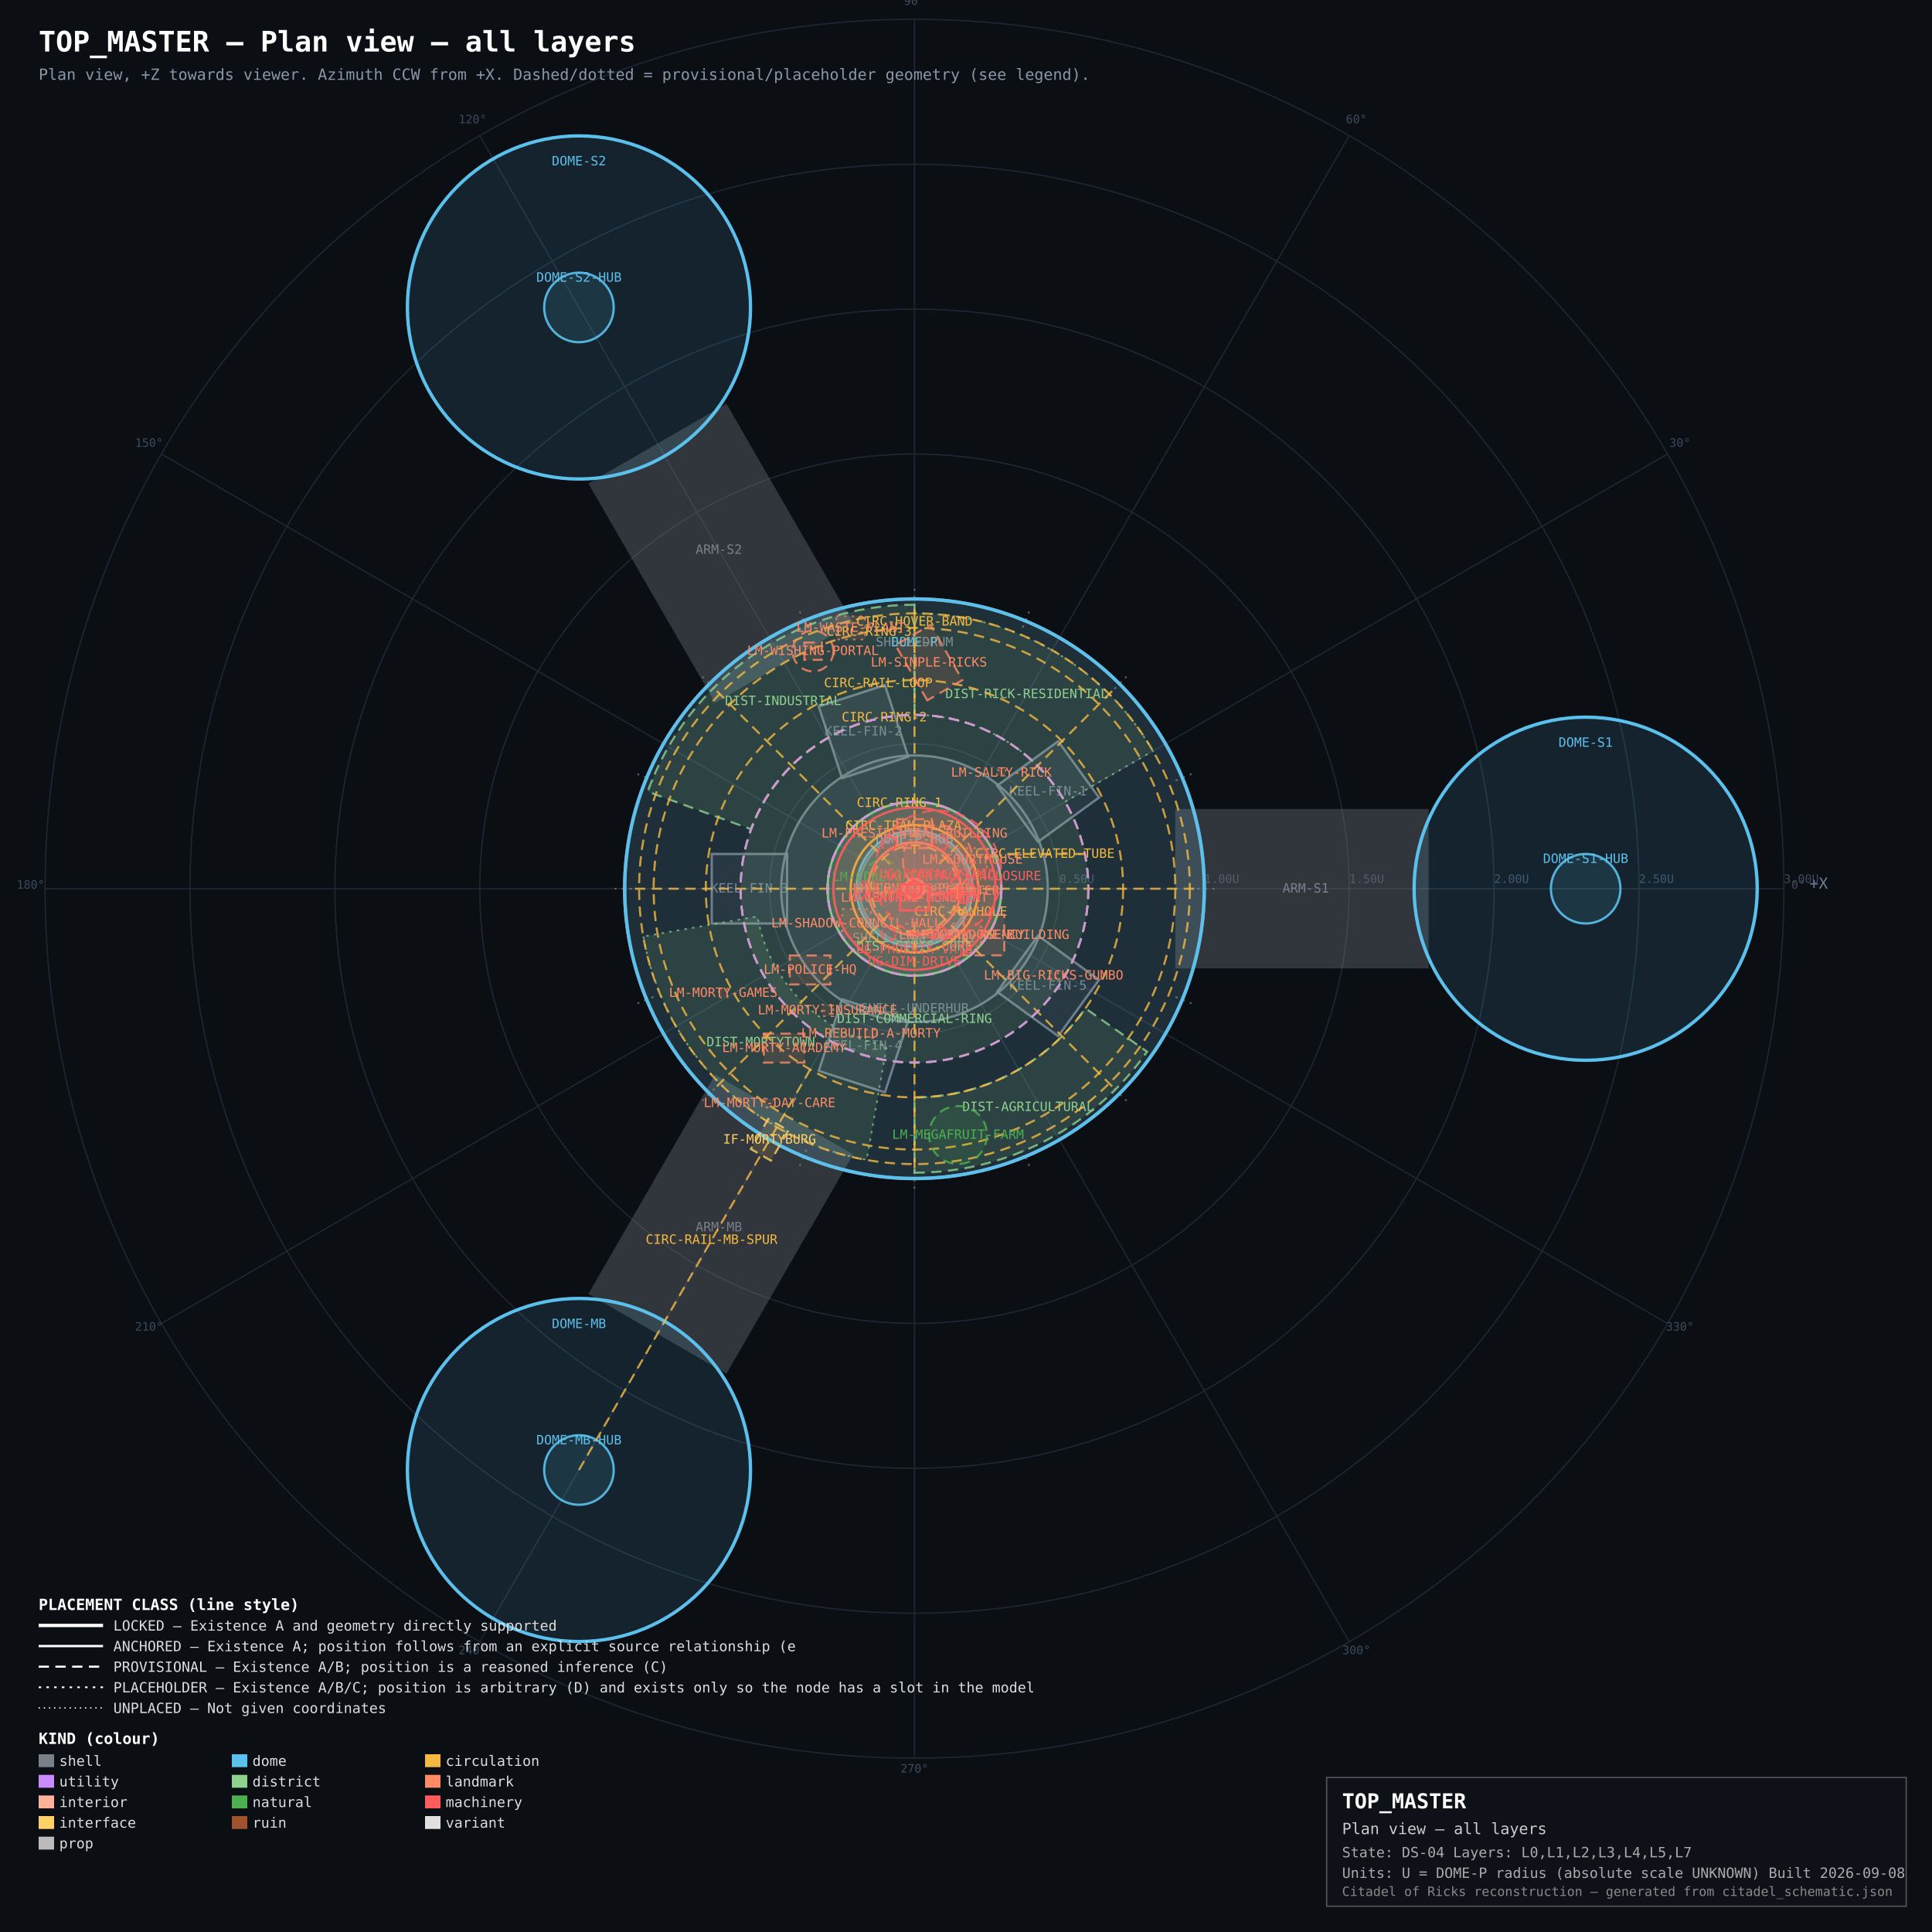
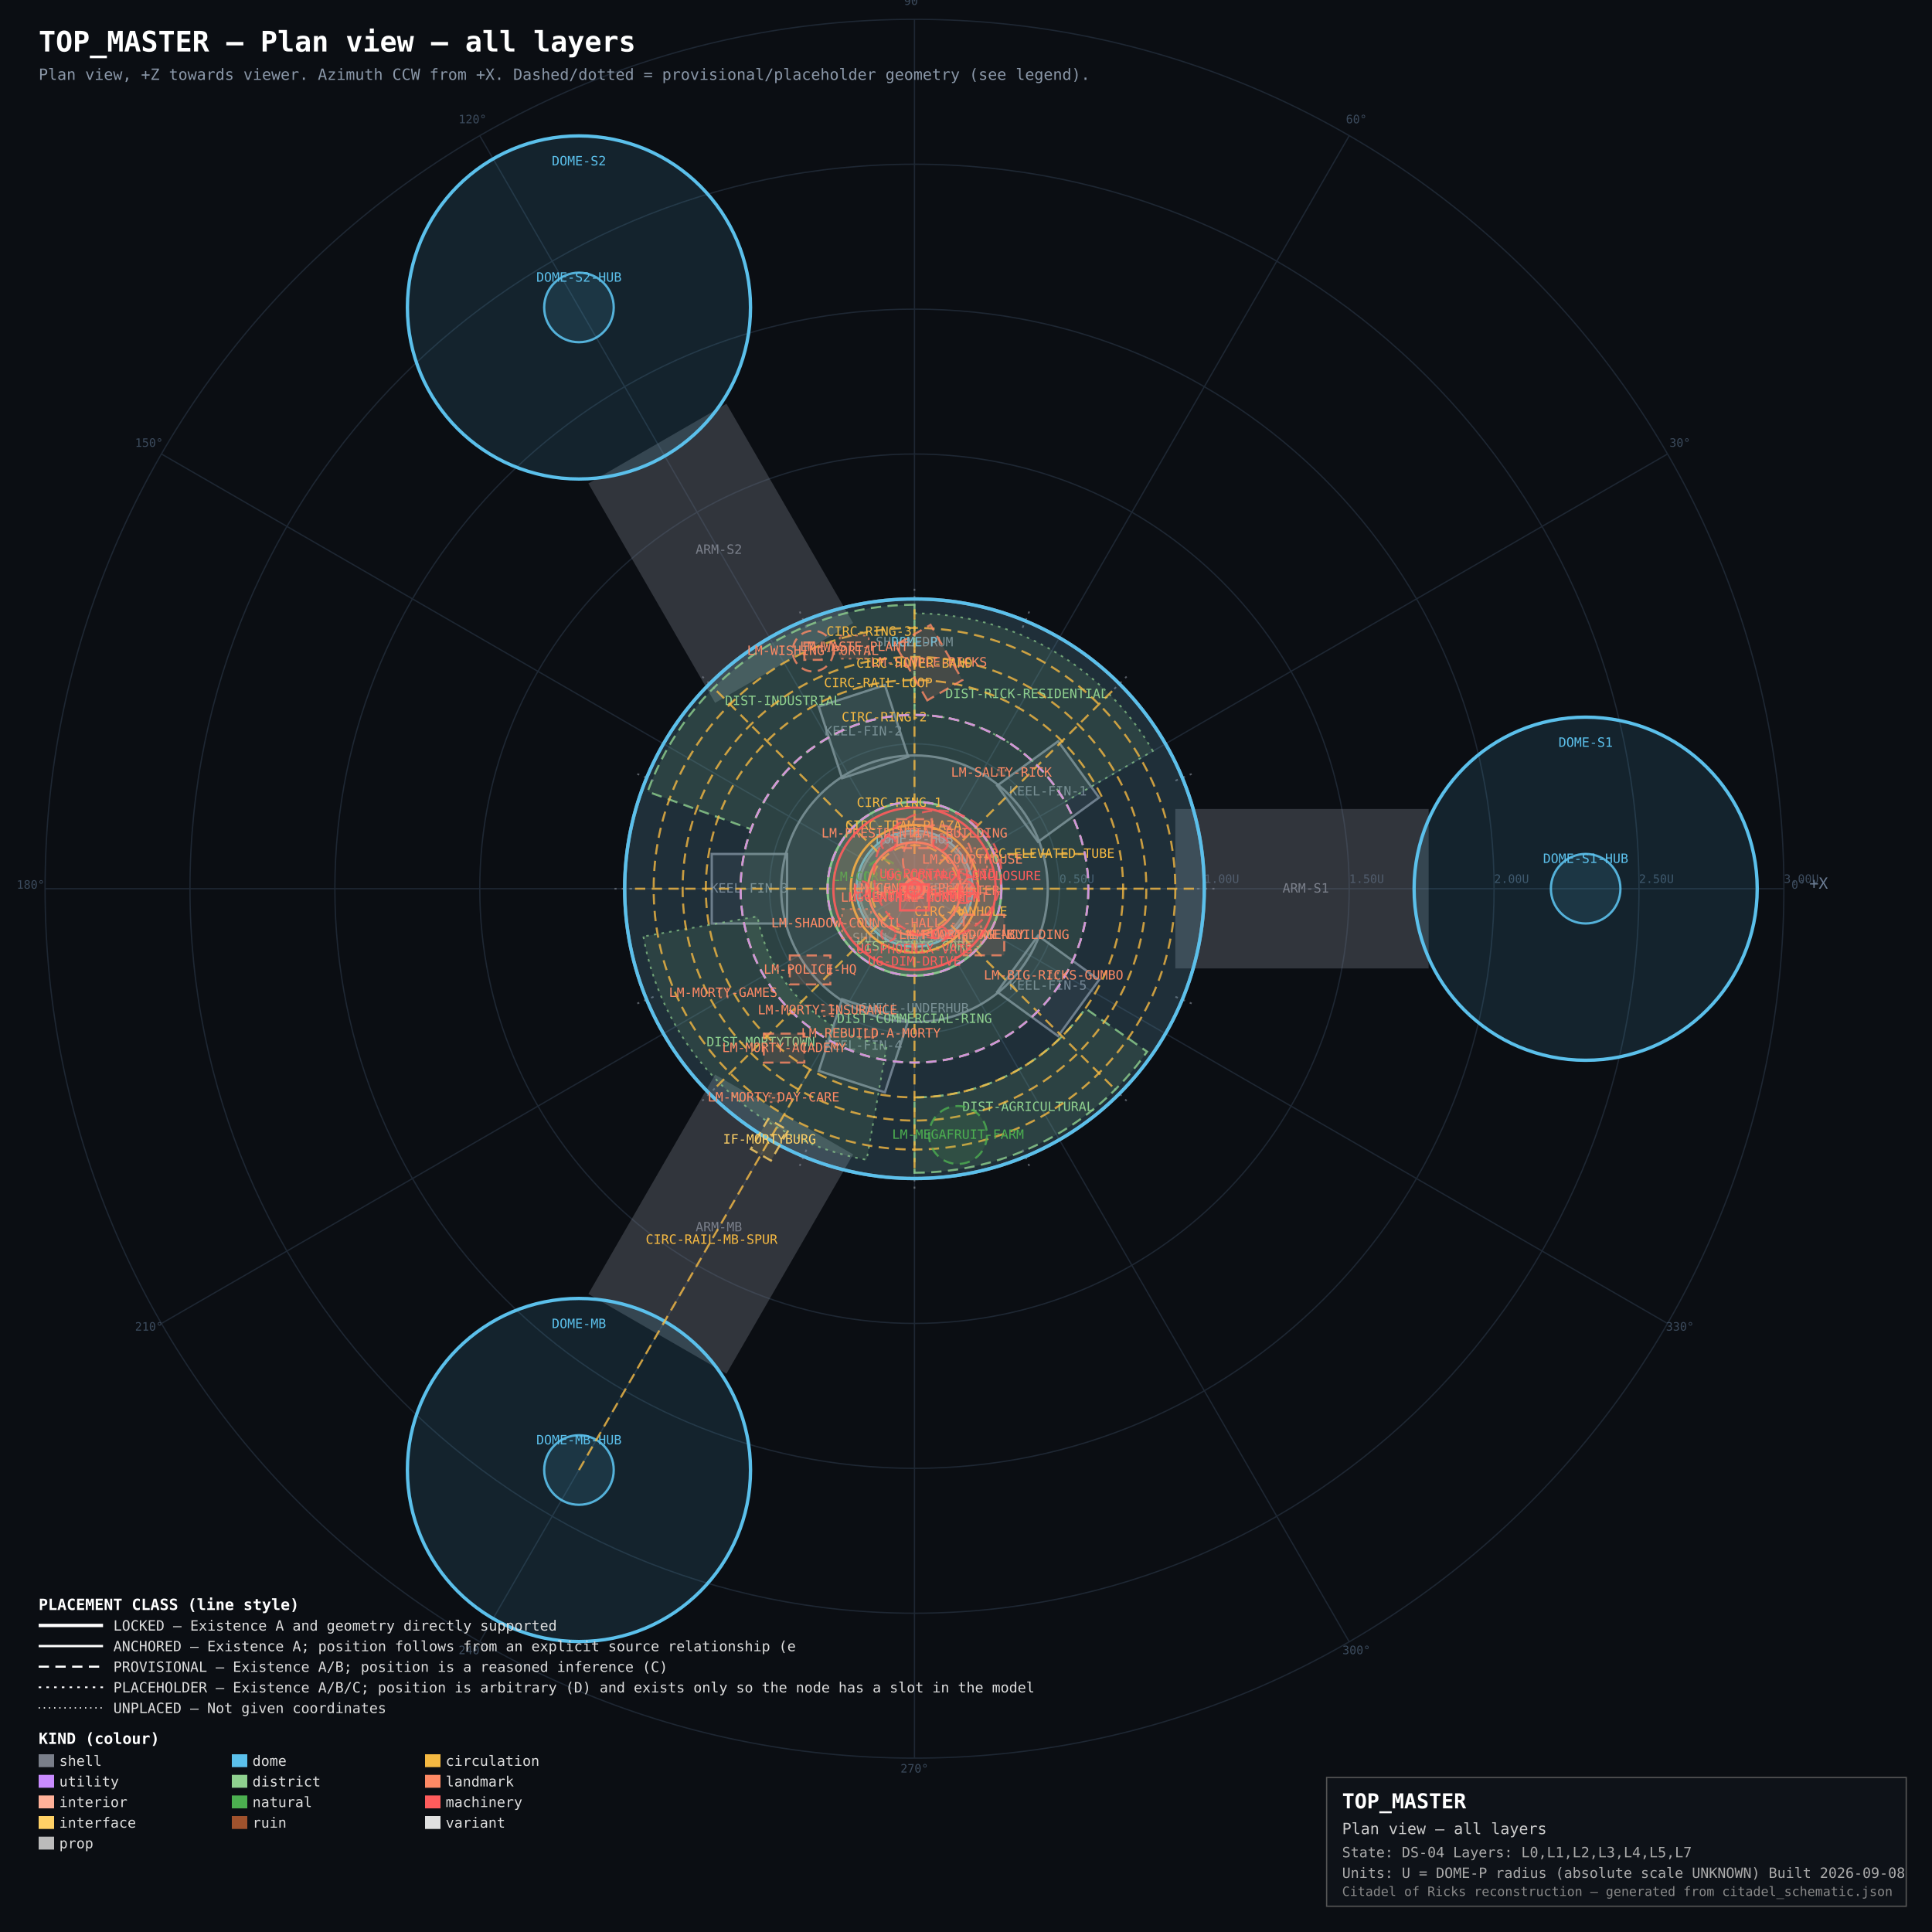
<svg xmlns="http://www.w3.org/2000/svg" width="1500" height="1500" viewBox="0 0 1500 1500" font-family="ui-monospace, Consolas, monospace">
  <rect width="1500" height="1500" fill="#0b0e13" />
  <circle cx="710.0" cy="690.0" r="112.5" stroke="#1e2733" stroke-width="1" fill="none" />
  <text x="822.5" y="685.5" font-size="9" text-anchor="start" fill="#3b4a5c" font-family="ui-monospace, Consolas, monospace">0.50U</text>
  <circle cx="710.0" cy="690.0" r="225.0" stroke="#1e2733" stroke-width="1" fill="none" />
  <text x="935.0" y="685.5" font-size="9" text-anchor="start" fill="#3b4a5c" font-family="ui-monospace, Consolas, monospace">1.00U</text>
  <circle cx="710.0" cy="690.0" r="337.5" stroke="#1e2733" stroke-width="1" fill="none" />
  <text x="1047.5" y="685.5" font-size="9" text-anchor="start" fill="#3b4a5c" font-family="ui-monospace, Consolas, monospace">1.50U</text>
  <circle cx="710.0" cy="690.0" r="450.0" stroke="#1e2733" stroke-width="1" fill="none" />
  <text x="1160.0" y="685.5" font-size="9" text-anchor="start" fill="#3b4a5c" font-family="ui-monospace, Consolas, monospace">2.00U</text>
  <circle cx="710.0" cy="690.0" r="562.5" stroke="#1e2733" stroke-width="1" fill="none" />
  <text x="1272.5" y="685.5" font-size="9" text-anchor="start" fill="#3b4a5c" font-family="ui-monospace, Consolas, monospace">2.50U</text>
  <circle cx="710.0" cy="690.0" r="675.0" stroke="#1e2733" stroke-width="1" fill="none" />
  <text x="1385.0" y="685.5" font-size="9" text-anchor="start" fill="#3b4a5c" font-family="ui-monospace, Consolas, monospace">3.00U</text>
  <line x1="710.0" y1="690.0" x2="1385.0" y2="690.0" stroke="#1e2733" stroke-width="1" />
  <text x="1396.2" y="690.0" font-size="9" text-anchor="middle" fill="#3b4a5c" font-family="ui-monospace, Consolas, monospace">0°</text>
  <line x1="710.0" y1="690.0" x2="1294.6" y2="352.5" stroke="#1e2733" stroke-width="1" />
  <text x="1304.3" y="346.9" font-size="9" text-anchor="middle" fill="#3b4a5c" font-family="ui-monospace, Consolas, monospace">30°</text>
  <line x1="710.0" y1="690.0" x2="1047.5" y2="105.4" stroke="#1e2733" stroke-width="1" />
  <text x="1053.1" y="95.7" font-size="9" text-anchor="middle" fill="#3b4a5c" font-family="ui-monospace, Consolas, monospace">60°</text>
  <line x1="710.0" y1="690.0" x2="710.0" y2="15.0" stroke="#1e2733" stroke-width="1" />
  <text x="710.0" y="3.8" font-size="9" text-anchor="middle" fill="#3b4a5c" font-family="ui-monospace, Consolas, monospace">90°</text>
  <line x1="710.0" y1="690.0" x2="372.5" y2="105.4" stroke="#1e2733" stroke-width="1" />
  <text x="366.9" y="95.7" font-size="9" text-anchor="middle" fill="#3b4a5c" font-family="ui-monospace, Consolas, monospace">120°</text>
  <line x1="710.0" y1="690.0" x2="125.4" y2="352.5" stroke="#1e2733" stroke-width="1" />
  <text x="115.7" y="346.9" font-size="9" text-anchor="middle" fill="#3b4a5c" font-family="ui-monospace, Consolas, monospace">150°</text>
  <line x1="710.0" y1="690.0" x2="35.0" y2="690.0" stroke="#1e2733" stroke-width="1" />
  <text x="23.8" y="690.0" font-size="9" text-anchor="middle" fill="#3b4a5c" font-family="ui-monospace, Consolas, monospace">180°</text>
  <line x1="710.0" y1="690.0" x2="125.4" y2="1027.5" stroke="#1e2733" stroke-width="1" />
  <text x="115.7" y="1033.1" font-size="9" text-anchor="middle" fill="#3b4a5c" font-family="ui-monospace, Consolas, monospace">210°</text>
  <line x1="710.0" y1="690.0" x2="372.5" y2="1274.6" stroke="#1e2733" stroke-width="1" />
  <text x="366.9" y="1284.3" font-size="9" text-anchor="middle" fill="#3b4a5c" font-family="ui-monospace, Consolas, monospace">240°</text>
  <line x1="710.0" y1="690.0" x2="710.0" y2="1365.0" stroke="#1e2733" stroke-width="1" />
  <text x="710.0" y="1376.2" font-size="9" text-anchor="middle" fill="#3b4a5c" font-family="ui-monospace, Consolas, monospace">270°</text>
  <line x1="710.0" y1="690.0" x2="1047.5" y2="1274.6" stroke="#1e2733" stroke-width="1" />
  <text x="1053.1" y="1284.3" font-size="9" text-anchor="middle" fill="#3b4a5c" font-family="ui-monospace, Consolas, monospace">300°</text>
  <line x1="710.0" y1="690.0" x2="1294.6" y2="1027.5" stroke="#1e2733" stroke-width="1" />
  <text x="1304.3" y="1033.1" font-size="9" text-anchor="middle" fill="#3b4a5c" font-family="ui-monospace, Consolas, monospace">330°</text>
  <text x="1412.0" y="690.0" font-size="12" text-anchor="middle" fill="#6b7c93" font-family="ui-monospace, Consolas, monospace">+X</text>
  <text x="710.0" y="-12.0" font-size="12" text-anchor="middle" fill="#6b7c93" font-family="ui-monospace, Consolas, monospace">+Y</text>
  <text x="30" y="40" font-size="22" fill="#fff" font-weight="bold">TOP_MASTER — Plan view — all layers</text>
  <text x="30" y="62" font-size="12" fill="#8a97a8">Plan view, +Z towards viewer. Azimuth CCW from +X. Dashed/dotted = provisional/placeholder geometry (see legend).</text>
  <circle cx="710.0" cy="690.0" r="225.0" stroke="#7a7f8a" stroke-width="2.6" stroke-opacity="1.0" fill="#7a7f8a" fill-opacity="0.12" />
  <text x="710.0" y="501.8" font-size="10" text-anchor="middle" fill="#7a7f8a" font-family="ui-monospace, Consolas, monospace">SHELL-DRUM</text>
  <circle cx="710.0" cy="690.0" r="103.5" stroke="#7a7f8a" stroke-width="1.8" stroke-opacity="0.9" fill="#7a7f8a" fill-opacity="0.12" />
  <text x="710.0" y="786.1" font-size="10" text-anchor="middle" fill="#7a7f8a" font-family="ui-monospace, Consolas, monospace">SHELL-UNDERHUB</text>
  <rect x="784.5" y="587.6" width="58.5" height="54.0" stroke="#7a7f8a" stroke-width="1.8" stroke-opacity="0.9" fill="#7a7f8a" fill-opacity="0.12" transform="rotate(-36.0 813.7 614.6)" />
  <text x="813.7" y="617.6" font-size="10" text-anchor="middle" fill="#7a7f8a" font-family="ui-monospace, Consolas, monospace">KEEL-FIN-1</text>
  <rect x="641.1" y="541.0" width="58.5" height="54.0" stroke="#7a7f8a" stroke-width="1.8" stroke-opacity="0.9" fill="#7a7f8a" fill-opacity="0.12" transform="rotate(-108.0 670.4 568.0)" />
  <text x="670.4" y="571.0" font-size="10" text-anchor="middle" fill="#7a7f8a" font-family="ui-monospace, Consolas, monospace">KEEL-FIN-2</text>
  <rect x="552.5" y="663.0" width="58.5" height="54.0" stroke="#7a7f8a" stroke-width="1.8" stroke-opacity="0.9" fill="#7a7f8a" fill-opacity="0.12" transform="rotate(-180.0 581.8 690.0)" />
  <text x="581.8" y="693.0" font-size="10" text-anchor="middle" fill="#7a7f8a" font-family="ui-monospace, Consolas, monospace">KEEL-FIN-3</text>
  <rect x="641.1" y="785.0" width="58.5" height="54.0" stroke="#7a7f8a" stroke-width="1.8" stroke-opacity="0.9" fill="#7a7f8a" fill-opacity="0.12" transform="rotate(-252.0 670.4 812.0)" />
  <text x="670.4" y="815.0" font-size="10" text-anchor="middle" fill="#7a7f8a" font-family="ui-monospace, Consolas, monospace">KEEL-FIN-4</text>
  <rect x="784.5" y="738.4" width="58.5" height="54.0" stroke="#7a7f8a" stroke-width="1.8" stroke-opacity="0.9" fill="#7a7f8a" fill-opacity="0.12" transform="rotate(-324.0 813.7 765.4)" />
  <text x="813.7" y="768.4" font-size="10" text-anchor="middle" fill="#7a7f8a" font-family="ui-monospace, Consolas, monospace">KEEL-FIN-5</text>
  <circle cx="710.0" cy="690.0" r="42.8" stroke="#7a7f8a" stroke-width="1.8" stroke-opacity="0.9" fill="#7a7f8a" fill-opacity="0.12" />
  <text x="710.0" y="731.5" font-size="10" text-anchor="middle" fill="#7a7f8a" font-family="ui-monospace, Consolas, monospace">SHELL-LOWER-BODY</text>
  <line x1="929.3" y1="690.0" x2="942.9" y2="690.0" stroke="#7a7f8a" stroke-width="1.3" stroke-opacity="0.7" stroke-dasharray="2,4" fill="none" />
  <line x1="912.6" y1="606.1" x2="925.2" y2="600.9" stroke="#7a7f8a" stroke-width="1.3" stroke-opacity="0.7" stroke-dasharray="2,4" fill="none" />
  <line x1="865.1" y1="534.9" x2="874.7" y2="525.3" stroke="#7a7f8a" stroke-width="1.3" stroke-opacity="0.7" stroke-dasharray="2,4" fill="none" />
  <line x1="793.9" y1="487.4" x2="799.1" y2="474.8" stroke="#7a7f8a" stroke-width="1.3" stroke-opacity="0.7" stroke-dasharray="2,4" fill="none" />
  <line x1="710.0" y1="470.7" x2="710.0" y2="457.1" stroke="#7a7f8a" stroke-width="1.3" stroke-opacity="0.7" stroke-dasharray="2,4" fill="none" />
  <line x1="626.1" y1="487.4" x2="620.9" y2="474.8" stroke="#7a7f8a" stroke-width="1.3" stroke-opacity="0.7" stroke-dasharray="2,4" fill="none" />
  <line x1="554.9" y1="534.9" x2="545.3" y2="525.3" stroke="#7a7f8a" stroke-width="1.3" stroke-opacity="0.7" stroke-dasharray="2,4" fill="none" />
  <line x1="507.4" y1="606.1" x2="494.8" y2="600.9" stroke="#7a7f8a" stroke-width="1.3" stroke-opacity="0.7" stroke-dasharray="2,4" fill="none" />
  <line x1="490.7" y1="690.0" x2="477.1" y2="690.0" stroke="#7a7f8a" stroke-width="1.3" stroke-opacity="0.7" stroke-dasharray="2,4" fill="none" />
  <line x1="507.4" y1="773.9" x2="494.8" y2="779.1" stroke="#7a7f8a" stroke-width="1.3" stroke-opacity="0.7" stroke-dasharray="2,4" fill="none" />
  <line x1="554.9" y1="845.1" x2="545.3" y2="854.7" stroke="#7a7f8a" stroke-width="1.3" stroke-opacity="0.7" stroke-dasharray="2,4" fill="none" />
  <line x1="626.1" y1="892.6" x2="620.9" y2="905.2" stroke="#7a7f8a" stroke-width="1.3" stroke-opacity="0.7" stroke-dasharray="2,4" fill="none" />
  <line x1="710.0" y1="909.3" x2="710.0" y2="922.9" stroke="#7a7f8a" stroke-width="1.3" stroke-opacity="0.7" stroke-dasharray="2,4" fill="none" />
  <line x1="793.9" y1="892.6" x2="799.1" y2="905.2" stroke="#7a7f8a" stroke-width="1.3" stroke-opacity="0.7" stroke-dasharray="2,4" fill="none" />
  <line x1="865.1" y1="845.1" x2="874.7" y2="854.7" stroke="#7a7f8a" stroke-width="1.3" stroke-opacity="0.7" stroke-dasharray="2,4" fill="none" />
  <line x1="912.6" y1="773.9" x2="925.2" y2="779.1" stroke="#7a7f8a" stroke-width="1.3" stroke-opacity="0.7" stroke-dasharray="2,4" fill="none" />
  <circle cx="710.0" cy="690.0" r="6.8" stroke="#7a7f8a" stroke-width="1.8" stroke-opacity="0.9" fill="#7a7f8a" fill-opacity="0.12" />
  <circle cx="710.0" cy="690.0" r="4.5" stroke="#7a7f8a" stroke-width="1.8" stroke-opacity="0.9" fill="none" />
  <text x="710.0" y="693.0" font-size="10" text-anchor="middle" fill="#7a7f8a" font-family="ui-monospace, Consolas, monospace">SHELL-UNDERSIDE</text>
  <polyline points="912.5,690.0 1013.8,690.0 1109.2,690.0" stroke="#7a7f8a" stroke-width="123.8" stroke-linecap="butt" stroke-opacity="0.35" data-x="1.0" fill="none" />
  <text x="1013.8" y="693.0" font-size="10" text-anchor="middle" fill="#7a7f8a" font-family="ui-monospace, Consolas, monospace">ARM-S1</text>
  <polyline points="608.8,514.7 558.1,427.0 510.4,344.4" stroke="#7a7f8a" stroke-width="123.8" stroke-linecap="butt" stroke-opacity="0.35" data-x="1.0" fill="none" />
  <text x="558.1" y="430.0" font-size="10" text-anchor="middle" fill="#7a7f8a" font-family="ui-monospace, Consolas, monospace">ARM-S2</text>
  <polyline points="608.8,865.3 558.1,953.0 510.4,1035.6" stroke="#7a7f8a" stroke-width="123.8" stroke-linecap="butt" stroke-opacity="0.35" data-x="1.0" fill="none" />
  <text x="558.1" y="956.0" font-size="10" text-anchor="middle" fill="#7a7f8a" font-family="ui-monospace, Consolas, monospace">ARM-MB</text>
  <circle cx="710.0" cy="690.0" r="225.0" stroke="#5bc0eb" stroke-width="2.6" stroke-opacity="1.0" fill="#5bc0eb" fill-opacity="0.12" />
  <text x="710.0" y="501.8" font-size="10" text-anchor="middle" fill="#5bc0eb" font-family="ui-monospace, Consolas, monospace">DOME-P</text>
  <circle cx="1231.1" cy="690.0" r="133.2" stroke="#5bc0eb" stroke-width="2.6" stroke-opacity="1.0" fill="#5bc0eb" fill-opacity="0.12" />
  <text x="1231.1" y="579.8" font-size="10" text-anchor="middle" fill="#5bc0eb" font-family="ui-monospace, Consolas, monospace">DOME-S1</text>
  <circle cx="449.5" cy="238.7" r="133.2" stroke="#5bc0eb" stroke-width="2.6" stroke-opacity="1.0" fill="#5bc0eb" fill-opacity="0.12" />
  <text x="449.5" y="128.4" font-size="10" text-anchor="middle" fill="#5bc0eb" font-family="ui-monospace, Consolas, monospace">DOME-S2</text>
  <circle cx="449.5" cy="1141.3" r="133.2" stroke="#5bc0eb" stroke-width="2.6" stroke-opacity="1.0" fill="#5bc0eb" fill-opacity="0.12" />
  <text x="449.5" y="1031.1" font-size="10" text-anchor="middle" fill="#5bc0eb" font-family="ui-monospace, Consolas, monospace">DOME-MB</text>
  <circle cx="710.0" cy="690.0" r="45.0" stroke="#5bc0eb" stroke-width="1.8" stroke-opacity="0.9" fill="#5bc0eb" fill-opacity="0.12" />
  <text x="710.0" y="654.8" font-size="10" text-anchor="middle" fill="#5bc0eb" font-family="ui-monospace, Consolas, monospace">DOME-P-HUB</text>
  <circle cx="1231.1" cy="690.0" r="27.0" stroke="#5bc0eb" stroke-width="1.8" stroke-opacity="0.9" fill="#5bc0eb" fill-opacity="0.12" />
  <text x="1231.1" y="670.0" font-size="10" text-anchor="middle" fill="#5bc0eb" font-family="ui-monospace, Consolas, monospace">DOME-S1-HUB</text>
  <circle cx="449.5" cy="238.7" r="27.0" stroke="#5bc0eb" stroke-width="1.8" stroke-opacity="0.9" fill="#5bc0eb" fill-opacity="0.12" />
  <text x="449.5" y="218.7" font-size="10" text-anchor="middle" fill="#5bc0eb" font-family="ui-monospace, Consolas, monospace">DOME-S2-HUB</text>
  <circle cx="449.5" cy="1141.3" r="27.0" stroke="#5bc0eb" stroke-width="1.8" stroke-opacity="0.9" fill="#5bc0eb" fill-opacity="0.12" />
  <text x="449.5" y="1121.4" font-size="10" text-anchor="middle" fill="#5bc0eb" font-family="ui-monospace, Consolas, monospace">DOME-MB-HUB</text>
  <circle cx="710.0" cy="690.0" r="67.5" stroke="#8fd18f" stroke-width="1.8" stroke-opacity="0.9" fill="#8fd18f" fill-opacity="0.12" />
  <text x="710.0" y="738.0" font-size="10" text-anchor="middle" fill="#8fd18f" font-family="ui-monospace, Consolas, monospace">DIST-CIVIC-CORE</text>
  <circle cx="710.0" cy="690.0" r="135.0" stroke="#8fd18f" stroke-width="1.6" stroke-opacity="0.8" stroke-dasharray="8,5" fill="#8fd18f" fill-opacity="0.12" />
  <circle cx="710.0" cy="690.0" r="67.5" stroke="#8fd18f" stroke-width="1.6" stroke-opacity="0.8" stroke-dasharray="8,5" fill="#8fd18f" fill-opacity="0.12" />
  <text x="710.0" y="794.2" font-size="10" text-anchor="middle" fill="#8fd18f" font-family="ui-monospace, Consolas, monospace">DIST-COMMERCIAL-RING</text>
  <path d="M 895.1,583.1 A 213.8 213.8 0 0 0 710.0,476.2 L 710.0,555.0 A 135.0 135.0 0 0 1 826.9,622.5 Z" stroke="#8fd18f" stroke-width="1.3" stroke-opacity="0.7" stroke-dasharray="2,4" fill="#8fd18f" fill-opacity="0.12" />
  <text x="797.2" y="542.0" font-size="10" text-anchor="middle" fill="#8fd18f" font-family="ui-monospace, Consolas, monospace">DIST-RICK-RESIDENTIAL</text>
  <path d="M 710.0,469.5 A 220.5 220.5 0 0 0 502.8,614.6 L 583.1,643.8 A 135.0 135.0 0 0 1 710.0,555.0 Z" stroke="#8fd18f" stroke-width="1.6" stroke-opacity="0.8" stroke-dasharray="8,5" fill="#8fd18f" fill-opacity="0.12" />
  <text x="608.0" y="547.4" font-size="10" text-anchor="middle" fill="#8fd18f" font-family="ui-monospace, Consolas, monospace">DIST-INDUSTRIAL</text>
  <path d="M 499.5,727.1 A 213.8 213.8 0 0 0 672.9,900.5 L 688.5,811.9 A 123.8 123.8 0 0 1 588.1,711.5 Z" stroke="#8fd18f" stroke-width="1.3" stroke-opacity="0.7" stroke-dasharray="2,4" fill="#8fd18f" fill-opacity="0.12" />
  <text x="590.7" y="812.3" font-size="10" text-anchor="middle" fill="#8fd18f" font-family="ui-monospace, Consolas, monospace">DIST-MORTYTOWN</text>
  <path d="M 710.0,910.5 A 220.5 220.5 0 0 0 890.6,816.5 L 842.7,782.9 A 162.0 162.0 0 0 1 710.0,852.0 Z" stroke="#8fd18f" stroke-width="1.6" stroke-opacity="0.8" stroke-dasharray="8,5" fill="#8fd18f" fill-opacity="0.12" />
  <text x="798.3" y="862.6" font-size="10" text-anchor="middle" fill="#8fd18f" font-family="ui-monospace, Consolas, monospace">DIST-AGRICULTURAL</text>
  <circle cx="710.0" cy="690.0" r="67.5" stroke="#f5b942" stroke-width="1.6" stroke-opacity="0.8" stroke-dasharray="8,5" fill="none" />
  <text x="698.3" y="626.5" font-size="10" text-anchor="middle" fill="#f5b942" font-family="ui-monospace, Consolas, monospace">CIRC-RING-1</text>
  <circle cx="710.0" cy="690.0" r="135.0" stroke="#f5b942" stroke-width="1.6" stroke-opacity="0.8" stroke-dasharray="8,5" fill="none" />
  <text x="686.6" y="560.1" font-size="10" text-anchor="middle" fill="#f5b942" font-family="ui-monospace, Consolas, monospace">CIRC-RING-2</text>
  <circle cx="710.0" cy="690.0" r="202.5" stroke="#f5b942" stroke-width="1.6" stroke-opacity="0.8" stroke-dasharray="8,5" fill="none" />
  <text x="674.8" y="493.6" font-size="10" text-anchor="middle" fill="#f5b942" font-family="ui-monospace, Consolas, monospace">CIRC-RING-3</text>
  <line x1="737.0" y1="690.0" x2="930.5" y2="690.0" stroke="#f5b942" stroke-width="1.6" stroke-opacity="0.8" stroke-dasharray="8,5" fill="none" />
  <line x1="729.1" y1="670.9" x2="865.9" y2="534.1" stroke="#f5b942" stroke-width="1.6" stroke-opacity="0.8" stroke-dasharray="8,5" fill="none" />
  <line x1="710.0" y1="663.0" x2="710.0" y2="469.5" stroke="#f5b942" stroke-width="1.6" stroke-opacity="0.8" stroke-dasharray="8,5" fill="none" />
  <line x1="690.9" y1="670.9" x2="554.1" y2="534.1" stroke="#f5b942" stroke-width="1.6" stroke-opacity="0.8" stroke-dasharray="8,5" fill="none" />
  <line x1="683.0" y1="690.0" x2="489.5" y2="690.0" stroke="#f5b942" stroke-width="1.6" stroke-opacity="0.8" stroke-dasharray="8,5" fill="none" />
  <line x1="690.9" y1="709.1" x2="554.1" y2="845.9" stroke="#f5b942" stroke-width="1.6" stroke-opacity="0.8" stroke-dasharray="8,5" fill="none" />
  <line x1="710.0" y1="717.0" x2="710.0" y2="910.5" stroke="#f5b942" stroke-width="1.6" stroke-opacity="0.8" stroke-dasharray="8,5" fill="none" />
  <line x1="729.1" y1="709.1" x2="865.9" y2="845.9" stroke="#f5b942" stroke-width="1.6" stroke-opacity="0.8" stroke-dasharray="8,5" fill="none" />
  <circle cx="710.0" cy="690.0" r="162.0" stroke="#f5b942" stroke-width="1.6" stroke-opacity="0.8" stroke-dasharray="8,5" fill="none" />
  <text x="681.9" y="533.5" font-size="10" text-anchor="middle" fill="#f5b942" font-family="ui-monospace, Consolas, monospace">CIRC-RAIL-LOOP</text>
  <polyline points="629.0,830.4 603.1,875.2 597.5,884.9 552.5,962.7 516.0,1025.9 449.5,1141.3" stroke="#f5b942" stroke-width="1.6" stroke-opacity="0.8" stroke-dasharray="8,5" fill="none" />
  <text x="552.5" y="965.7" font-size="10" text-anchor="middle" fill="#f5b942" font-family="ui-monospace, Consolas, monospace">CIRC-RAIL-MB-SPUR</text>
  <circle cx="710.0" cy="690.0" r="49.5" stroke="#f5b942" stroke-width="1.8" stroke-opacity="0.9" fill="none" />
  <text x="701.4" y="644.3" font-size="10" text-anchor="middle" fill="#f5b942" font-family="ui-monospace, Consolas, monospace">CIRC-TRAM-PLAZA</text>
-   <circle cx="710.0" cy="690.0" r="213.8" stroke="#f5b942" stroke-width="1.6" stroke-opacity="0.8" stroke-dasharray="8,5" fill="none" />
+   <circle cx="710.0" cy="690.0" r="180.0" stroke="#f5b942" stroke-width="1.6" stroke-opacity="0.8" stroke-dasharray="8,5" fill="none" />
  <circle cx="710.0" cy="690.0" r="33.8" stroke="#f5b942" stroke-width="1.6" stroke-opacity="0.8" stroke-dasharray="8,5" fill="none" />
-   <text x="710.0" y="485.7" font-size="10" text-anchor="middle" fill="#f5b942" font-family="ui-monospace, Consolas, monospace">CIRC-HOVER-BAND</text>
+   <text x="710.0" y="518.4" font-size="10" text-anchor="middle" fill="#f5b942" font-family="ui-monospace, Consolas, monospace">CIRC-HOVER-BAND</text>
  <circle cx="746.0" cy="708.0" r="1.8" stroke="#f5b942" stroke-width="1.8" stroke-opacity="0.9" fill="#f5b942" fill-opacity="0.12" />
  <text x="746.0" y="711.0" font-size="10" text-anchor="middle" fill="#f5b942" font-family="ui-monospace, Consolas, monospace">CIRC-MANHOLE</text>
  <polyline points="782.0,663.0 811.2,663.0 845.0,663.0" stroke="#f5b942" stroke-width="1.6" stroke-opacity="0.8" stroke-dasharray="8,5" fill="none" />
  <text x="811.2" y="666.0" font-size="10" text-anchor="middle" fill="#f5b942" font-family="ui-monospace, Consolas, monospace">CIRC-ELEVATED-TUBE</text>
  <circle cx="710.0" cy="690.0" r="67.5" stroke="#c98bff" stroke-width="1.6" stroke-opacity="0.8" stroke-dasharray="8,5" fill="none" />
  <circle cx="710.0" cy="690.0" r="135.0" stroke="#c98bff" stroke-width="1.6" stroke-opacity="0.8" stroke-dasharray="8,5" fill="none" />
  <circle cx="685.2" cy="681.0" r="13.5" stroke="#4caf50" stroke-width="1.6" stroke-opacity="0.8" stroke-dasharray="8,5" fill="#4caf50" fill-opacity="0.12" />
  <text x="685.2" y="684.0" font-size="10" text-anchor="middle" fill="#4caf50" font-family="ui-monospace, Consolas, monospace">LM-CORE-WATER</text>
  <circle cx="743.8" cy="881.2" r="22.5" stroke="#4caf50" stroke-width="1.6" stroke-opacity="0.8" stroke-dasharray="8,5" fill="#4caf50" fill-opacity="0.12" />
  <text x="743.8" y="884.2" font-size="10" text-anchor="middle" fill="#4caf50" font-family="ui-monospace, Consolas, monospace">LM-MEGAFRUIT-FARM</text>
  <circle cx="710.0" cy="690.0" r="36.0" stroke="#ff8a65" stroke-width="1.8" stroke-opacity="0.9" fill="#ff8a65" fill-opacity="0.12" />
  <text x="710.0" y="693.0" font-size="10" text-anchor="middle" fill="#ff8a65" font-family="ui-monospace, Consolas, monospace">LM-CENTRAL-PLAZA</text>
  <circle cx="710.0" cy="690.0" r="7.9" stroke="#ff8a65" stroke-width="1.8" stroke-opacity="0.9" fill="#ff8a65" fill-opacity="0.12" />
  <text x="710.0" y="700.1" font-size="10" text-anchor="middle" fill="#ff8a65" font-family="ui-monospace, Consolas, monospace">LM-CENTRAL-MONUMENT</text>
  <circle cx="728.0" cy="667.5" r="27.0" stroke="#ff8a65" stroke-width="1.6" stroke-opacity="0.8" stroke-dasharray="8,5" fill="#ff8a65" fill-opacity="0.12" />
  <text x="728.0" y="694.8" font-size="10" text-anchor="middle" fill="#ff8a65" font-family="ui-monospace, Consolas, monospace">LM-SPIRE-CLUSTER</text>
  <rect x="696.5" y="636.0" width="27.0" height="22.5" stroke="#ff8a65" stroke-width="1.6" stroke-opacity="0.8" stroke-dasharray="8,5" fill="#ff8a65" fill-opacity="0.12" />
  <text x="710.0" y="650.2" font-size="10" text-anchor="middle" fill="#ff8a65" font-family="ui-monospace, Consolas, monospace">LM-PRESIDENTIAL-BUILDING</text>
  <rect x="748.2" y="710.2" width="31.5" height="31.5" stroke="#ff8a65" stroke-width="1.6" stroke-opacity="0.8" stroke-dasharray="8,5" fill="#ff8a65" fill-opacity="0.12" />
  <text x="764.0" y="729.0" font-size="10" text-anchor="middle" fill="#ff8a65" font-family="ui-monospace, Consolas, monospace">LM-PLAZA-DOME-BUILDING</text>
  <rect x="653.8" y="705.8" width="22.5" height="22.5" stroke="#ff8a65" stroke-width="1.3" stroke-opacity="0.7" stroke-dasharray="2,4" fill="#ff8a65" fill-opacity="0.12" />
  <text x="665.0" y="720.0" font-size="10" text-anchor="middle" fill="#ff8a65" font-family="ui-monospace, Consolas, monospace">LM-SHADOW-COUNCIL-HALL</text>
  <rect x="743.8" y="658.5" width="22.5" height="18.0" stroke="#ff8a65" stroke-width="1.3" stroke-opacity="0.7" stroke-dasharray="2,4" fill="#ff8a65" fill-opacity="0.12" />
  <text x="755.0" y="670.5" font-size="10" text-anchor="middle" fill="#ff8a65" font-family="ui-monospace, Consolas, monospace">LM-COURTHOUSE</text>
  <rect x="739.2" y="717.0" width="22.5" height="18.0" stroke="#ff8a65" stroke-width="1.3" stroke-opacity="0.7" stroke-dasharray="2,4" fill="#ff8a65" fill-opacity="0.12" />
  <text x="750.5" y="729.0" font-size="10" text-anchor="middle" fill="#ff8a65" font-family="ui-monospace, Consolas, monospace">LM-MORTY-AGENCY</text>
  <rect x="613.2" y="741.8" width="31.5" height="22.5" stroke="#ff8a65" stroke-width="1.6" stroke-opacity="0.8" stroke-dasharray="8,5" fill="#ff8a65" fill-opacity="0.12" />
  <text x="629.0" y="756.0" font-size="10" text-anchor="middle" fill="#ff8a65" font-family="ui-monospace, Consolas, monospace">LM-POLICE-HQ</text>
  <rect x="593.0" y="802.5" width="31.5" height="22.5" stroke="#ff8a65" stroke-width="1.6" stroke-opacity="0.8" stroke-dasharray="8,5" fill="#ff8a65" fill-opacity="0.12" />
  <text x="608.8" y="816.8" font-size="10" text-anchor="middle" fill="#ff8a65" font-family="ui-monospace, Consolas, monospace">LM-MORTY-ACADEMY</text>
  <rect x="696.5" y="498.8" width="49.5" height="31.5" stroke="#ff8a65" stroke-width="1.6" stroke-opacity="0.8" stroke-dasharray="8,5" fill="#ff8a65" fill-opacity="0.12" transform="rotate(-120.0 721.2 514.5)" />
  <text x="721.2" y="517.5" font-size="10" text-anchor="middle" fill="#ff8a65" font-family="ui-monospace, Consolas, monospace">LM-SIMPLE-RICKS</text>
  <circle cx="631.2" cy="505.5" r="15.8" stroke="#ff8a65" stroke-width="1.6" stroke-opacity="0.8" stroke-dasharray="8,5" fill="none" />
  <rect x="624.5" y="498.8" width="13.5" height="13.5" stroke="#ff8a65" stroke-width="1.6" stroke-opacity="0.8" stroke-dasharray="8,5" fill="#ff8a65" fill-opacity="0.12" />
  <text x="631.2" y="508.5" font-size="10" text-anchor="middle" fill="#ff8a65" font-family="ui-monospace, Consolas, monospace">LM-WISHING-PORTAL</text>
-   <rect x="649.2" y="478.5" width="22.5" height="18.0" stroke="#ff8a65" stroke-width="1.3" stroke-opacity="0.7" stroke-dasharray="2,4" fill="#ff8a65" fill-opacity="0.12" />
-   <text x="660.5" y="490.5" font-size="10" text-anchor="middle" fill="#ff8a65" font-family="ui-monospace, Consolas, monospace">LM-WASTE-PLANT</text>
-   <rect x="594.1" y="853.1" width="6.8" height="6.8" stroke="#ff8a65" stroke-width="1.3" stroke-opacity="0.7" stroke-dasharray="2,4" fill="#ff8a65" fill-opacity="0.12" />
-   <text x="597.5" y="859.5" font-size="10" text-anchor="middle" fill="#ff8a65" font-family="ui-monospace, Consolas, monospace">LM-MORTY-DAY-CARE</text>
+   <rect x="652.0" y="493.4" width="22.5" height="18.0" stroke="#ff8a65" stroke-width="1.3" stroke-opacity="0.7" stroke-dasharray="2,4" fill="#ff8a65" fill-opacity="0.12" />
+   <text x="663.2" y="505.4" font-size="10" text-anchor="middle" fill="#ff8a65" font-family="ui-monospace, Consolas, monospace">LM-WASTE-PLANT</text>
+   <rect x="597.3" y="848.9" width="6.8" height="6.8" stroke="#ff8a65" stroke-width="1.3" stroke-opacity="0.7" stroke-dasharray="2,4" fill="#ff8a65" fill-opacity="0.12" />
+   <text x="600.6" y="855.2" font-size="10" text-anchor="middle" fill="#ff8a65" font-family="ui-monospace, Consolas, monospace">LM-MORTY-DAY-CARE</text>
  <rect x="558.1" y="767.6" width="6.8" height="6.8" stroke="#ff8a65" stroke-width="1.3" stroke-opacity="0.7" stroke-dasharray="2,4" fill="#ff8a65" fill-opacity="0.12" />
  <text x="561.5" y="774.0" font-size="10" text-anchor="middle" fill="#ff8a65" font-family="ui-monospace, Consolas, monospace">LM-MORTY-GAMES</text>
  <rect x="638.0" y="780.0" width="9.0" height="9.0" stroke="#ff8a65" stroke-width="1.3" stroke-opacity="0.7" stroke-dasharray="2,4" fill="#ff8a65" fill-opacity="0.12" />
  <text x="642.5" y="787.5" font-size="10" text-anchor="middle" fill="#ff8a65" font-family="ui-monospace, Consolas, monospace">LM-MORTY-INSURANCE</text>
  <rect x="774.1" y="597.8" width="6.8" height="4.5" stroke="#ff8a65" stroke-width="1.3" stroke-opacity="0.7" stroke-dasharray="2,4" fill="#ff8a65" fill-opacity="0.12" />
  <text x="777.5" y="603.0" font-size="10" text-anchor="middle" fill="#ff8a65" font-family="ui-monospace, Consolas, monospace">LM-SALTY-RICK</text>
  <rect x="814.6" y="755.2" width="6.8" height="4.5" stroke="#ff8a65" stroke-width="1.3" stroke-opacity="0.7" stroke-dasharray="2,4" fill="#ff8a65" fill-opacity="0.12" />
  <text x="818.0" y="760.5" font-size="10" text-anchor="middle" fill="#ff8a65" font-family="ui-monospace, Consolas, monospace">LM-BIG-RICKS-GUMBO</text>
  <rect x="671.8" y="799.1" width="9.0" height="6.8" stroke="#ff8a65" stroke-width="1.3" stroke-opacity="0.7" stroke-dasharray="2,4" fill="#ff8a65" fill-opacity="0.12" />
  <text x="676.2" y="805.5" font-size="10" text-anchor="middle" fill="#ff8a65" font-family="ui-monospace, Consolas, monospace">LM-REBUILD-A-MORTY</text>
  <circle cx="728.0" cy="678.8" r="49.5" stroke="#ff5c5c" stroke-width="1.6" stroke-opacity="0.8" stroke-dasharray="8,5" fill="#ff5c5c" fill-opacity="0.12" />
  <text x="728.0" y="681.8" font-size="10" text-anchor="middle" fill="#ff5c5c" font-family="ui-monospace, Consolas, monospace">UG-PORTAL-FLUID</text>
  <circle cx="710.0" cy="690.0" r="63.0" stroke="#ff5c5c" stroke-width="1.8" stroke-opacity="0.9" fill="#ff5c5c" fill-opacity="0.12" />
  <text x="710.0" y="749.7" font-size="10" text-anchor="middle" fill="#ff5c5c" font-family="ui-monospace, Consolas, monospace">UG-DIM-DRIVE</text>
  <circle cx="748.2" cy="690.0" r="11.2" stroke="#ff5c5c" stroke-width="1.6" stroke-opacity="0.8" stroke-dasharray="8,5" fill="#ff5c5c" fill-opacity="0.12" />
  <text x="748.2" y="683.4" font-size="10" text-anchor="middle" fill="#ff5c5c" font-family="ui-monospace, Consolas, monospace">UG-CONTROL-ENCLOSURE</text>
  <circle cx="750.5" cy="690.0" r="5.6" stroke="#ff5c5c" stroke-width="1.6" stroke-opacity="0.8" stroke-dasharray="8,5" fill="#ff5c5c" fill-opacity="0.12" />
  <circle cx="730.2" cy="654.9" r="5.6" stroke="#ff5c5c" stroke-width="1.6" stroke-opacity="0.8" stroke-dasharray="8,5" fill="#ff5c5c" fill-opacity="0.12" />
  <circle cx="689.8" cy="654.9" r="5.6" stroke="#ff5c5c" stroke-width="1.6" stroke-opacity="0.8" stroke-dasharray="8,5" fill="#ff5c5c" fill-opacity="0.12" />
  <circle cx="669.5" cy="690.0" r="5.6" stroke="#ff5c5c" stroke-width="1.6" stroke-opacity="0.8" stroke-dasharray="8,5" fill="#ff5c5c" fill-opacity="0.12" />
  <circle cx="689.8" cy="725.1" r="5.6" stroke="#ff5c5c" stroke-width="1.6" stroke-opacity="0.8" stroke-dasharray="8,5" fill="#ff5c5c" fill-opacity="0.12" />
  <circle cx="730.2" cy="725.1" r="5.6" stroke="#ff5c5c" stroke-width="1.6" stroke-opacity="0.8" stroke-dasharray="8,5" fill="#ff5c5c" fill-opacity="0.12" />
  <text x="710.0" y="740.2" font-size="10" text-anchor="middle" fill="#ff5c5c" font-family="ui-monospace, Consolas, monospace">UG-PHOENIX-VATS</text>
  <rect x="698.8" y="686.6" width="22.5" height="20.2" stroke="#ff5c5c" stroke-width="1.8" stroke-opacity="0.9" fill="#ff5c5c" fill-opacity="0.12" />
  <text x="710.0" y="699.8" font-size="10" text-anchor="middle" fill="#ff5c5c" font-family="ui-monospace, Consolas, monospace">UG-LAUNCH-CHAMBER</text>
  <circle cx="710.0" cy="690.0" r="5.6" stroke="#ff5c5c" stroke-width="1.8" stroke-opacity="0.9" fill="#ff5c5c" fill-opacity="0.12" />
  <text x="710.0" y="698.1" font-size="10" text-anchor="middle" fill="#ff5c5c" font-family="ui-monospace, Consolas, monospace">UG-EXIT-CHUTE</text>
  <rect x="584.0" y="875.9" width="27.0" height="18.0" stroke="#ffd166" stroke-width="1.6" stroke-opacity="0.8" stroke-dasharray="8,5" fill="#ffd166" fill-opacity="0.12" transform="rotate(-240.0 597.5 884.9)" />
  <text x="597.5" y="887.9" font-size="10" text-anchor="middle" fill="#ffd166" font-family="ui-monospace, Consolas, monospace">IF-MORTYBURG</text>
  <text x="30" y="1250" font-size="12" fill="#fff" font-family="ui-monospace, Consolas, monospace" font-weight="bold">PLACEMENT CLASS (line style)</text>
  <line x1="30" y1="1262" x2="80" y2="1262" stroke="#fff" stroke-width="2.6" />
  <text x="88" y="1266" font-size="11" fill="#ddd" font-family="ui-monospace, Consolas, monospace">LOCKED — Existence A and geometry directly supported</text>
  <line x1="30" y1="1278" x2="80" y2="1278" stroke="#fff" stroke-width="1.8" />
  <text x="88" y="1282" font-size="11" fill="#ddd" font-family="ui-monospace, Consolas, monospace">ANCHORED — Existence A; position follows from an explicit source relationship (e</text>
  <line x1="30" y1="1294" x2="80" y2="1294" stroke="#fff" stroke-width="1.6" stroke-dasharray="8,5" />
  <text x="88" y="1298" font-size="11" fill="#ddd" font-family="ui-monospace, Consolas, monospace">PROVISIONAL — Existence A/B; position is a reasoned inference (C)</text>
  <line x1="30" y1="1310" x2="80" y2="1310" stroke="#fff" stroke-width="1.3" stroke-dasharray="2,4" />
  <text x="88" y="1314" font-size="11" fill="#ddd" font-family="ui-monospace, Consolas, monospace">PLACEHOLDER — Existence A/B/C; position is arbitrary (D) and exists only so the node has a slot in the model</text>
  <line x1="30" y1="1326" x2="80" y2="1326" stroke="#fff" stroke-width="1.0" stroke-dasharray="1,3" />
  <text x="88" y="1330" font-size="11" fill="#ddd" font-family="ui-monospace, Consolas, monospace">UNPLACED — Not given coordinates</text>
  <text x="30" y="1354" font-size="12" fill="#fff" font-family="ui-monospace, Consolas, monospace" font-weight="bold">KIND (colour)</text>
  <rect x="30" y="1362" width="12" height="10" fill="#7a7f8a" />
  <text x="46" y="1371" font-size="11" fill="#ddd" font-family="ui-monospace, Consolas, monospace">shell</text>
  <rect x="180" y="1362" width="12" height="10" fill="#5bc0eb" />
  <text x="196" y="1371" font-size="11" fill="#ddd" font-family="ui-monospace, Consolas, monospace">dome</text>
  <rect x="330" y="1362" width="12" height="10" fill="#f5b942" />
  <text x="346" y="1371" font-size="11" fill="#ddd" font-family="ui-monospace, Consolas, monospace">circulation</text>
  <rect x="30" y="1378" width="12" height="10" fill="#c98bff" />
  <text x="46" y="1387" font-size="11" fill="#ddd" font-family="ui-monospace, Consolas, monospace">utility</text>
  <rect x="180" y="1378" width="12" height="10" fill="#8fd18f" />
  <text x="196" y="1387" font-size="11" fill="#ddd" font-family="ui-monospace, Consolas, monospace">district</text>
  <rect x="330" y="1378" width="12" height="10" fill="#ff8a65" />
  <text x="346" y="1387" font-size="11" fill="#ddd" font-family="ui-monospace, Consolas, monospace">landmark</text>
  <rect x="30" y="1394" width="12" height="10" fill="#ffb199" />
  <text x="46" y="1403" font-size="11" fill="#ddd" font-family="ui-monospace, Consolas, monospace">interior</text>
  <rect x="180" y="1394" width="12" height="10" fill="#4caf50" />
  <text x="196" y="1403" font-size="11" fill="#ddd" font-family="ui-monospace, Consolas, monospace">natural</text>
  <rect x="330" y="1394" width="12" height="10" fill="#ff5c5c" />
  <text x="346" y="1403" font-size="11" fill="#ddd" font-family="ui-monospace, Consolas, monospace">machinery</text>
  <rect x="30" y="1410" width="12" height="10" fill="#ffd166" />
  <text x="46" y="1419" font-size="11" fill="#ddd" font-family="ui-monospace, Consolas, monospace">interface</text>
  <rect x="180" y="1410" width="12" height="10" fill="#a0522d" />
  <text x="196" y="1419" font-size="11" fill="#ddd" font-family="ui-monospace, Consolas, monospace">ruin</text>
  <rect x="330" y="1410" width="12" height="10" fill="#e0e0e0" />
  <text x="346" y="1419" font-size="11" fill="#ddd" font-family="ui-monospace, Consolas, monospace">variant</text>
  <rect x="30" y="1426" width="12" height="10" fill="#bbbbbb" />
  <text x="46" y="1435" font-size="11" fill="#ddd" font-family="ui-monospace, Consolas, monospace">prop</text>
  <rect x="1030" y="1380" width="450" height="100" fill="#0e1218" stroke="#555" />
  <text x="1042" y="1404" font-size="16" fill="#fff" font-family="ui-monospace, Consolas, monospace" font-weight="bold">TOP_MASTER</text>
  <text x="1042" y="1424" font-size="12" fill="#ccc" font-family="ui-monospace, Consolas, monospace">Plan view — all layers</text>
  <text x="1042" y="1442" font-size="11" fill="#aaa" font-family="ui-monospace, Consolas, monospace">State: DS-04   Layers: L0,L1,L2,L3,L4,L5,L7</text>
  <text x="1042" y="1458" font-size="11" fill="#aaa" font-family="ui-monospace, Consolas, monospace">Units: U = DOME-P radius (absolute scale UNKNOWN)   Built 2026-09-08</text>
  <text x="1042" y="1472" font-size="10" fill="#888" font-family="ui-monospace, Consolas, monospace">Citadel of Ricks reconstruction — generated from citadel_schematic.json</text>
</svg>
